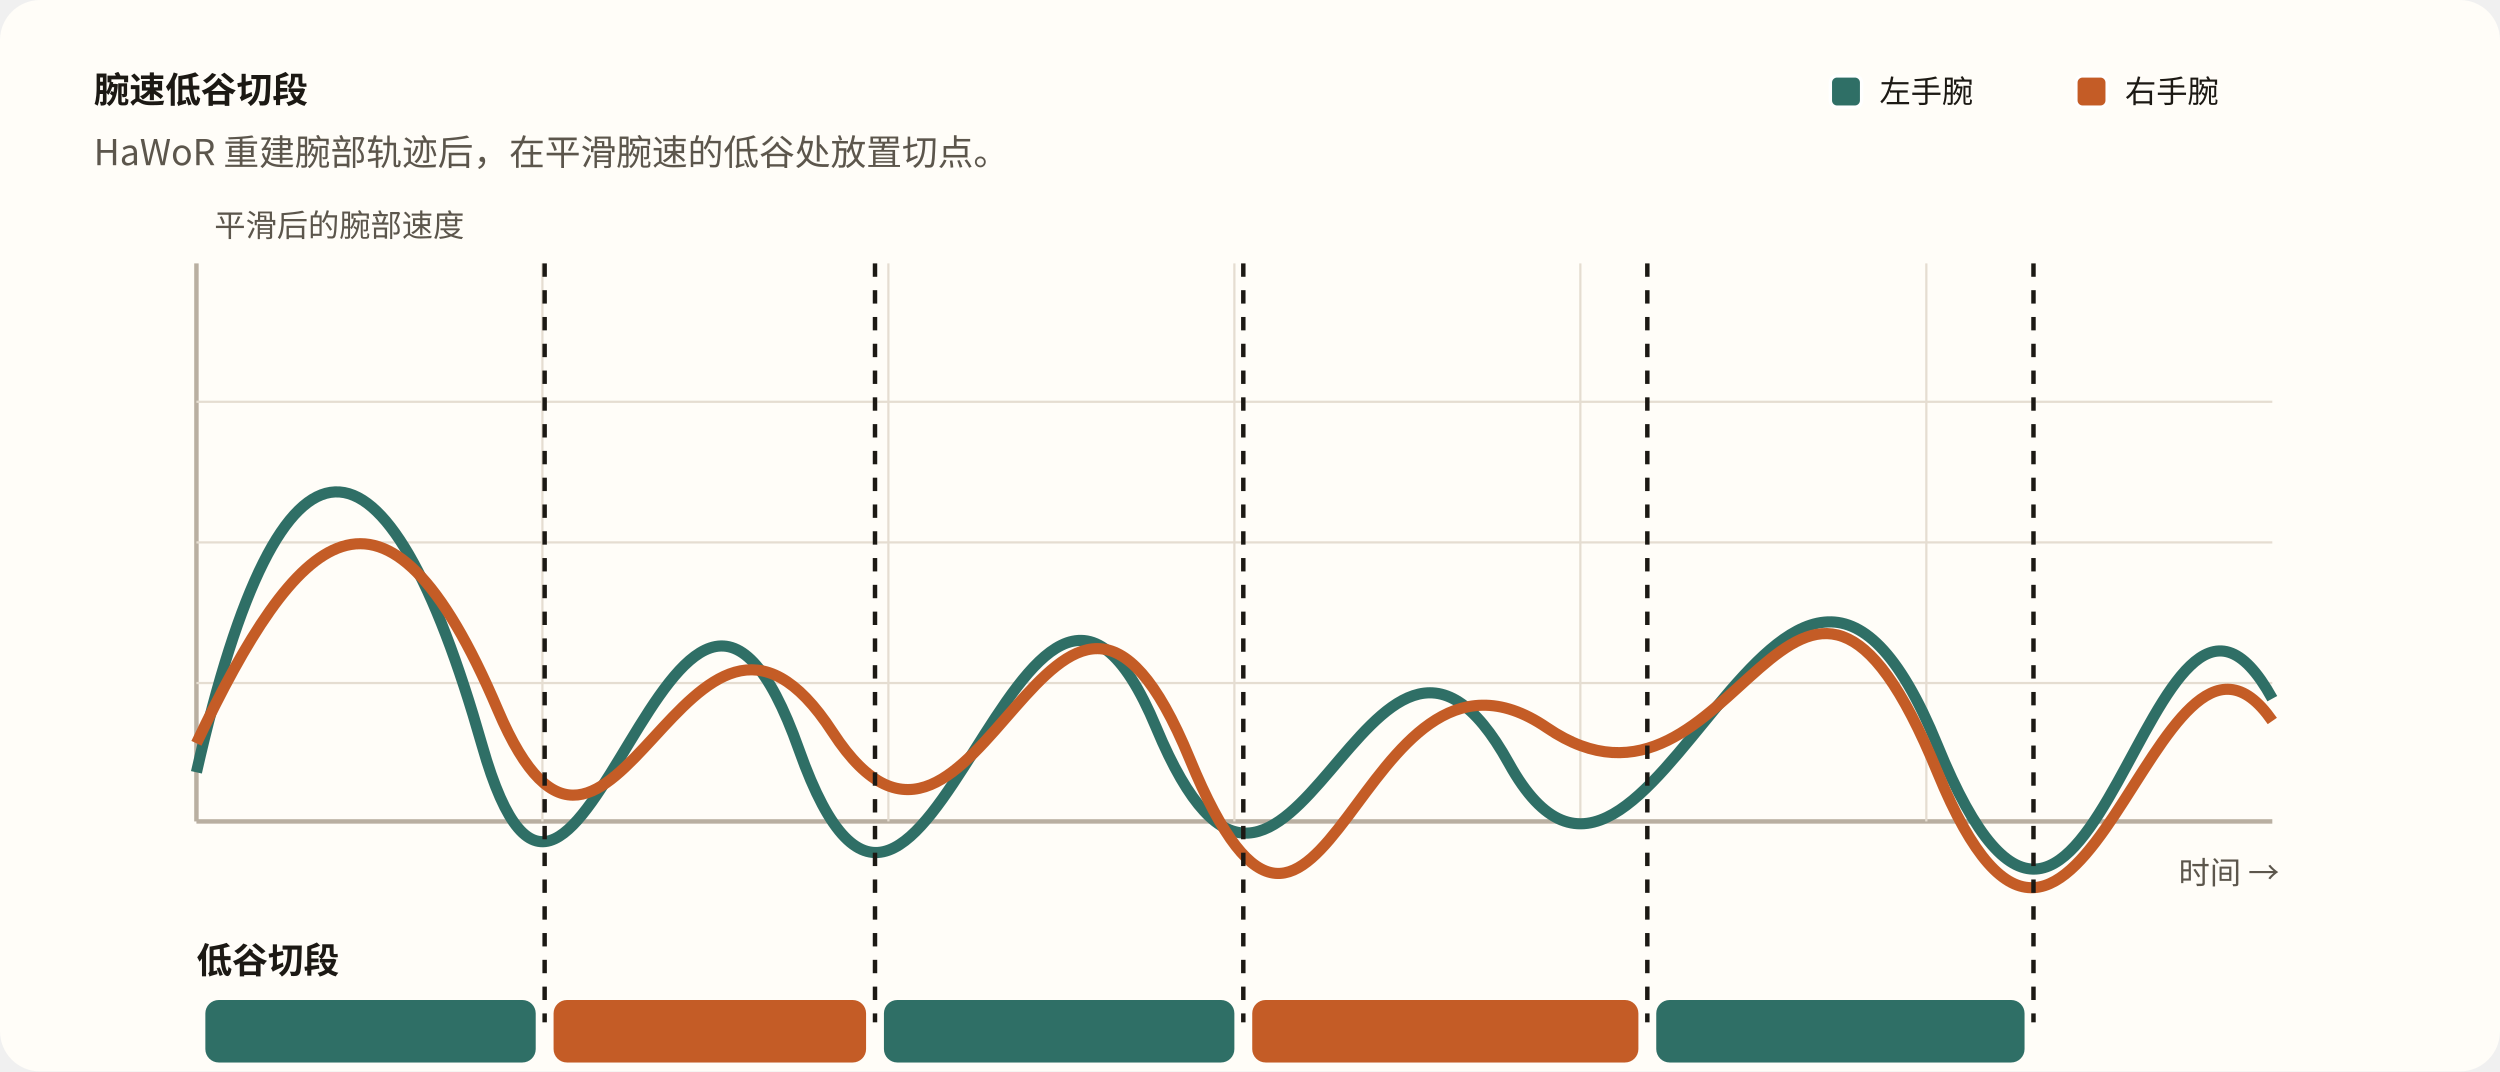
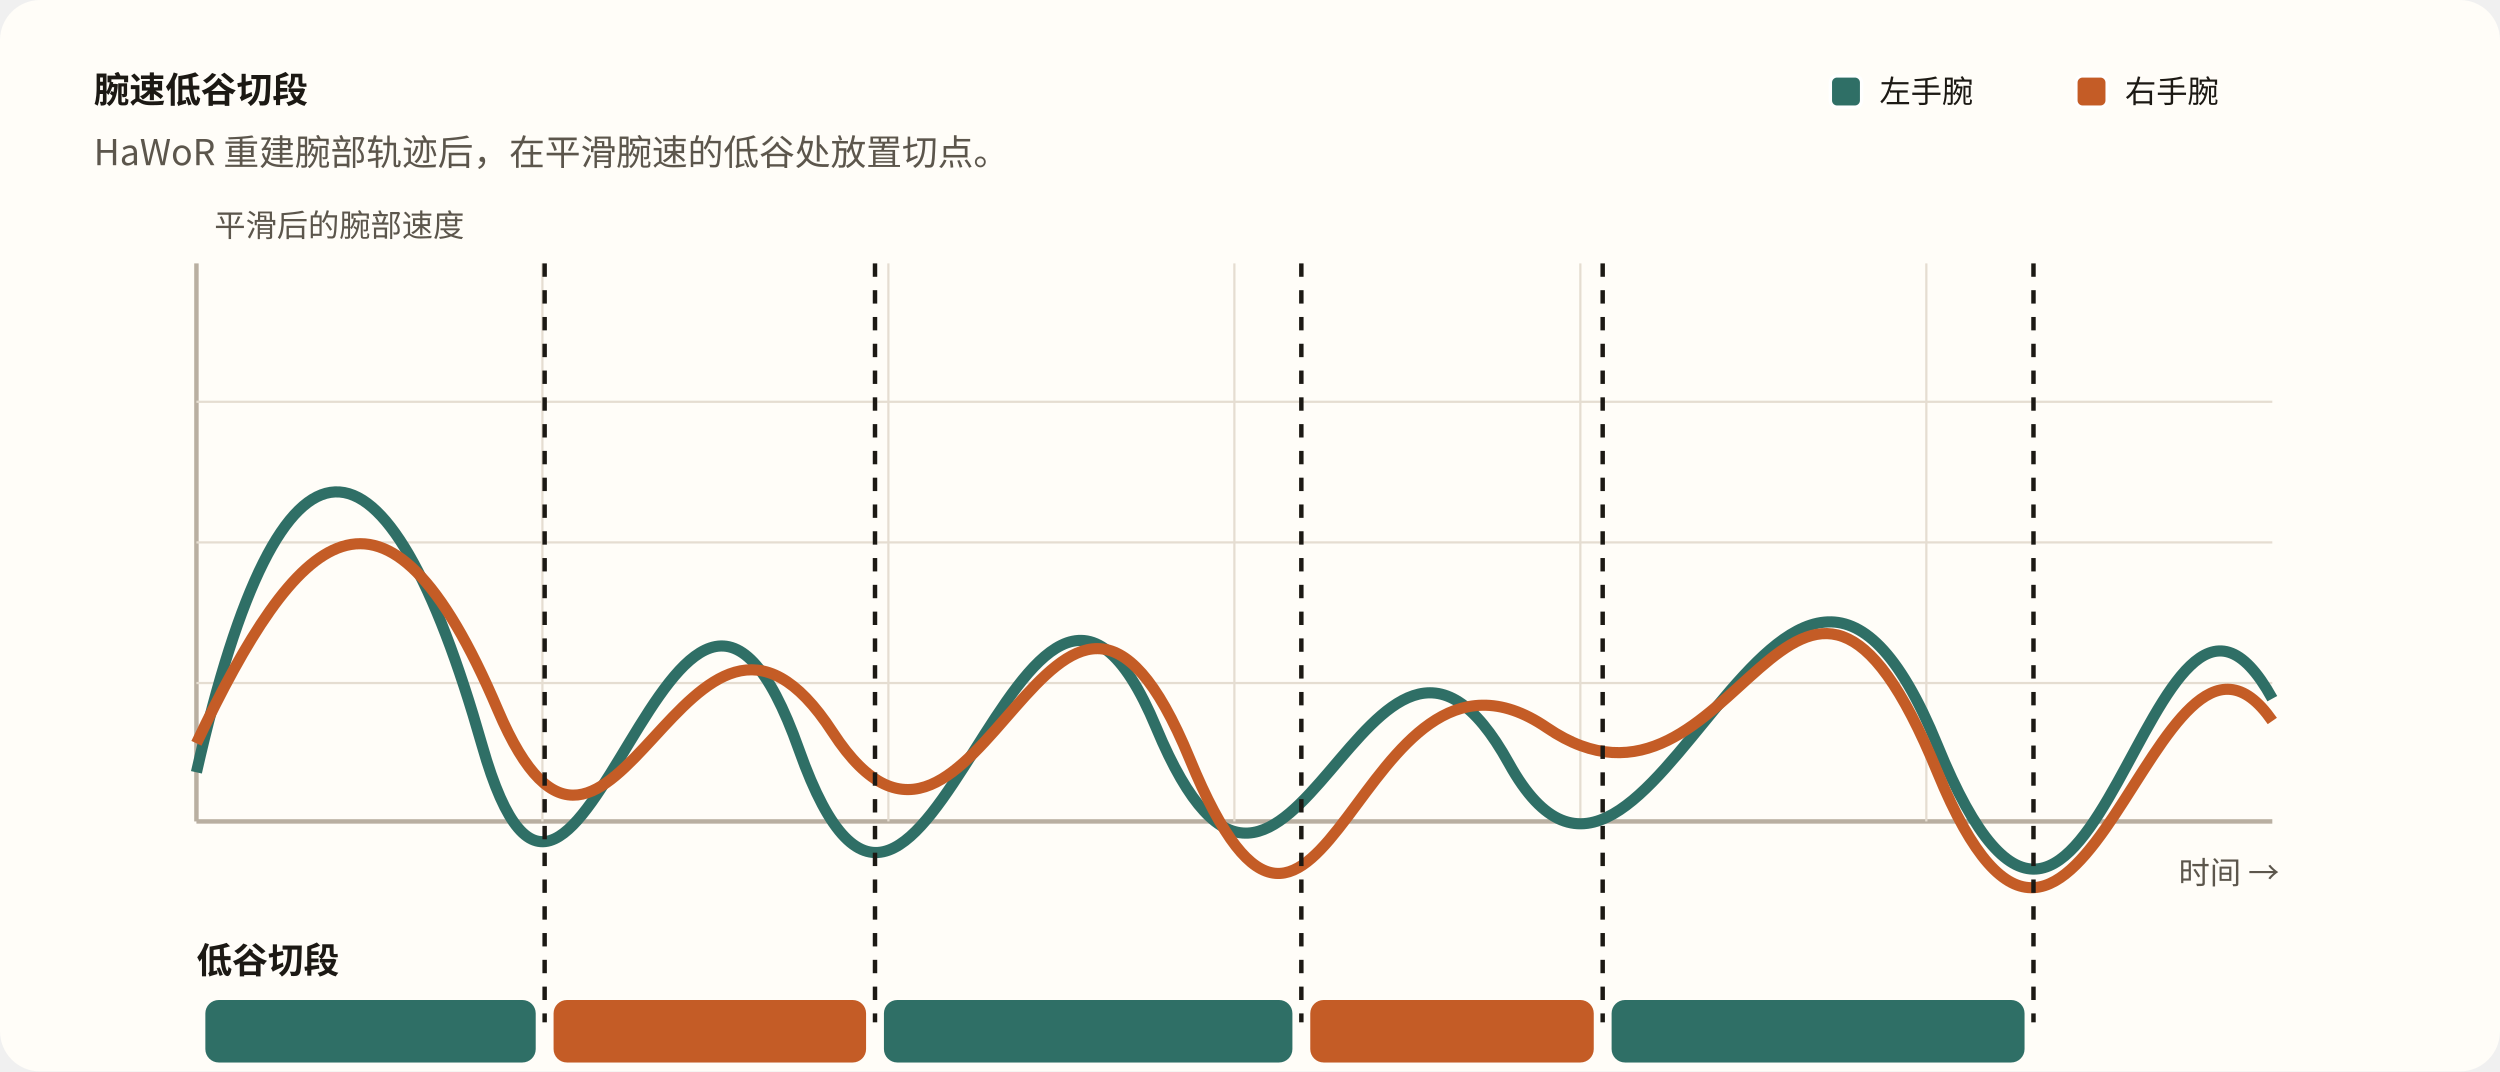
<svg xmlns="http://www.w3.org/2000/svg" viewBox="0 0 1120 480" role="img" aria-labelledby="title desc">
  <defs>
    <style>
      .bg{fill:#fffdf8}.ink{fill:#1c1914}.muted{fill:#5c564c}.grid{stroke:#e5ddd1;stroke-width:1}.axis{stroke:#b9afa1;stroke-width:2}
      .left{fill:none;stroke:#2f6f66;stroke-width:5}.right{fill:none;stroke:#c45c26;stroke-width:5}
      .cut{stroke:#1c1914;stroke-width:2;stroke-dasharray:6 6}.pred{fill:#2f6f66}.bad{fill:#c45c26}
      .swatch{stroke:#fff;stroke-width:1.5}
      .txt{font:16px "IBM Plex Sans","Noto Sans CJK SC","PingFang SC","Microsoft YaHei",Arial,sans-serif}.small{font-size:14px}.label{font-weight:700}
    </style>
  </defs>
  <rect width="1120" height="480" rx="18" class="bg" />
  <text x="42" y="46" class="txt label ink">腕速低谷切段</text>
  <text x="42" y="74" class="txt muted">HaWoR 重建腕部轨迹后，在平滑腕速的低谷处放置切点。</text>
  <g transform="translate(820,34)">
    <rect x="0" y="0" width="14" height="14" rx="3" fill="#2f6f66" class="swatch" />
    <text x="22" y="12" class="txt small ink">左手腕</text>
    <rect x="110" y="0" width="14" height="14" rx="3" fill="#c45c26" class="swatch" />
    <text x="132" y="12" class="txt small ink">右手腕</text>
  </g>
  <g transform="translate(88,118)">
    <line x1="0" y1="250" x2="930" y2="250" class="axis" />
    <line x1="0" y1="0" x2="0" y2="250" class="axis" />
    <g class="grid">
      <line x1="0" y1="62" x2="930" y2="62" />
      <line x1="0" y1="125" x2="930" y2="125" />
      <line x1="0" y1="188" x2="930" y2="188" />
      <line x1="155" y1="0" x2="155" y2="250" />
      <line x1="310" y1="0" x2="310" y2="250" />
      <line x1="465" y1="0" x2="465" y2="250" />
      <line x1="620" y1="0" x2="620" y2="250" />
      <line x1="775" y1="0" x2="775" y2="250" />
    </g>
    <path class="left" d="M0 228 C38 60,85 65,128 216 S214 60,270 218 S370 64,430 208 S525 110,588 224 S710 44,780 216 S875 95,930 195" />
    <path class="right" d="M0 215 C45 120,84 80,135 200 S220 110,285 210 S385 76,445 222 S520 150,605 208 S716 72,780 228 S878 130,930 205" />
    <g>
      <line x1="156" y1="0" x2="156" y2="340" class="cut" />
      <line x1="304" y1="0" x2="304" y2="340" class="cut" />
-       <line x1="469" y1="0" x2="469" y2="340" class="cut" />
-       <line x1="650" y1="0" x2="650" y2="340" class="cut" />
+       <line x1="495" y1="0" x2="495" y2="340" class="cut" />
+       <line x1="630" y1="0" x2="630" y2="340" class="cut" />
      <line x1="823" y1="0" x2="823" y2="340" class="cut" />
    </g>
    <text x="8" y="-12" class="txt small muted">平滑后的腕部速度</text>
    <text x="888" y="278" class="txt small muted">时间 →</text>
    <text x="0" y="318" class="txt label ink">低谷切段</text>
    <rect x="4" y="330" width="148" height="28" rx="6" class="pred" />
    <rect x="160" y="330" width="140" height="28" rx="6" class="bad" />
-     <rect x="308" y="330" width="157" height="28" rx="6" class="pred" />
-     <rect x="473" y="330" width="173" height="28" rx="6" class="bad" />
-     <rect x="654" y="330" width="165" height="28" rx="6" class="pred" />
+     <rect x="308" y="330" width="183" height="28" rx="6" class="pred" />
+     <rect x="499" y="330" width="127" height="28" rx="6" class="bad" />
+     <rect x="634" y="330" width="185" height="28" rx="6" class="pred" />
  </g>
</svg>
